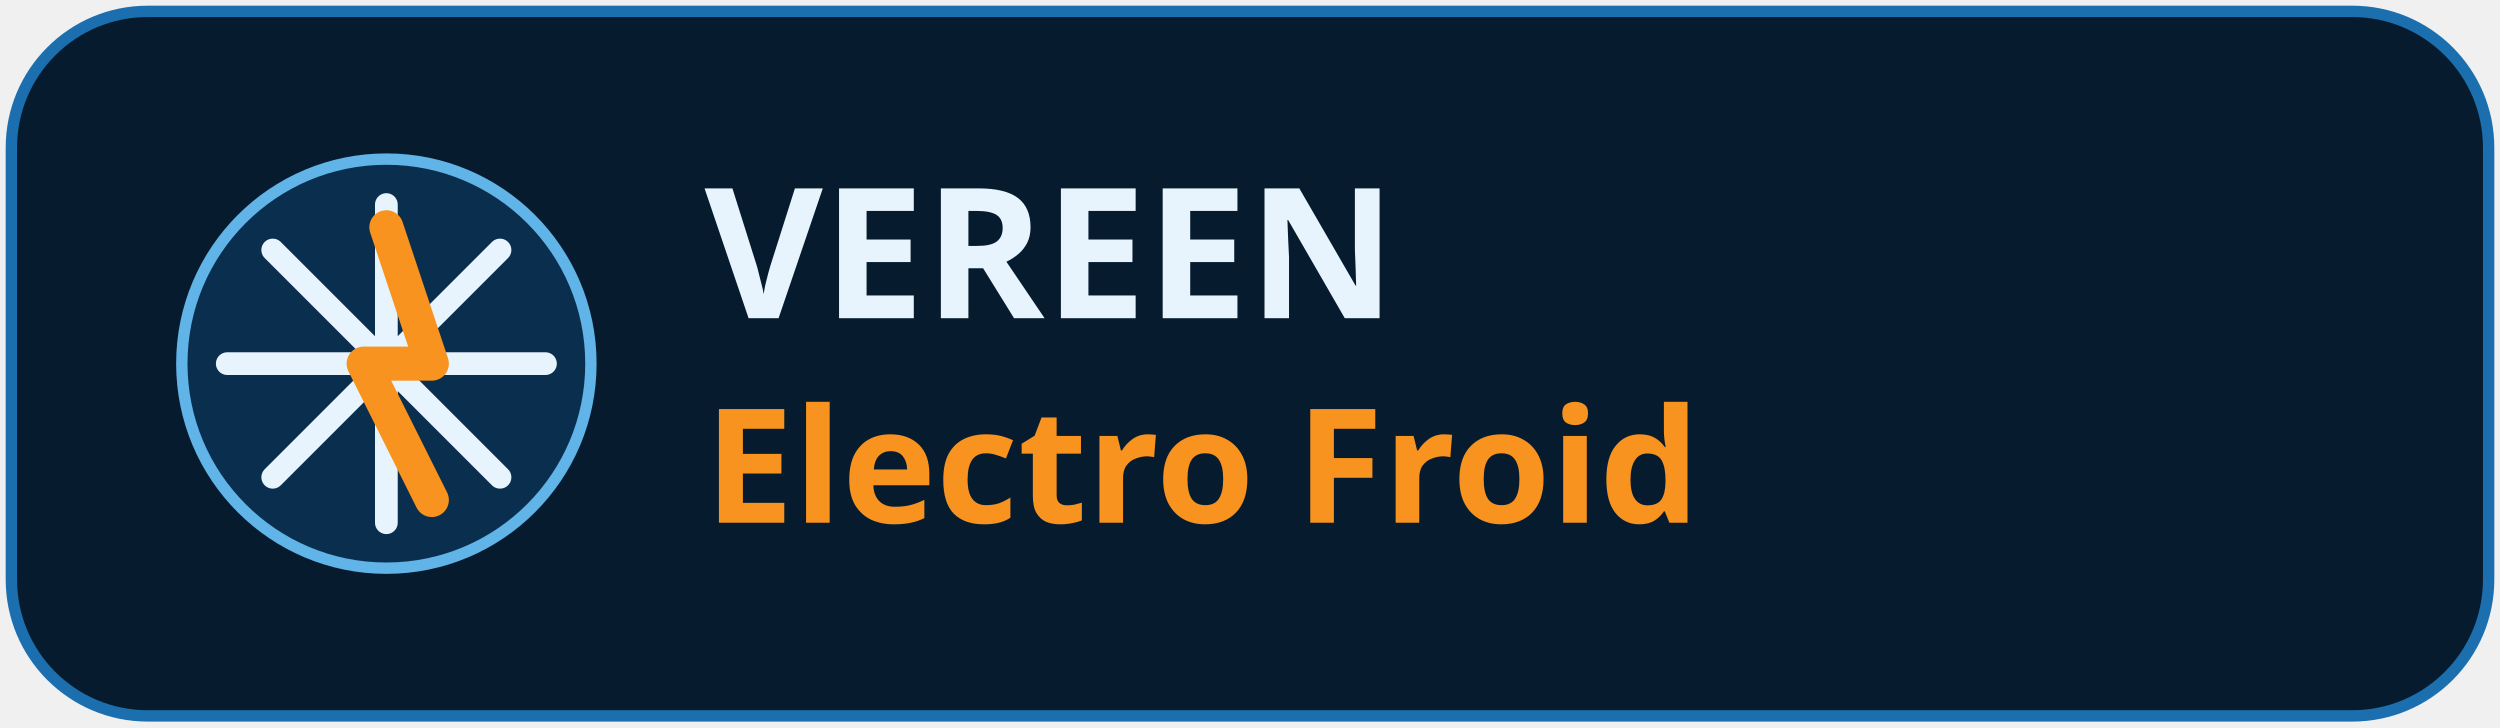
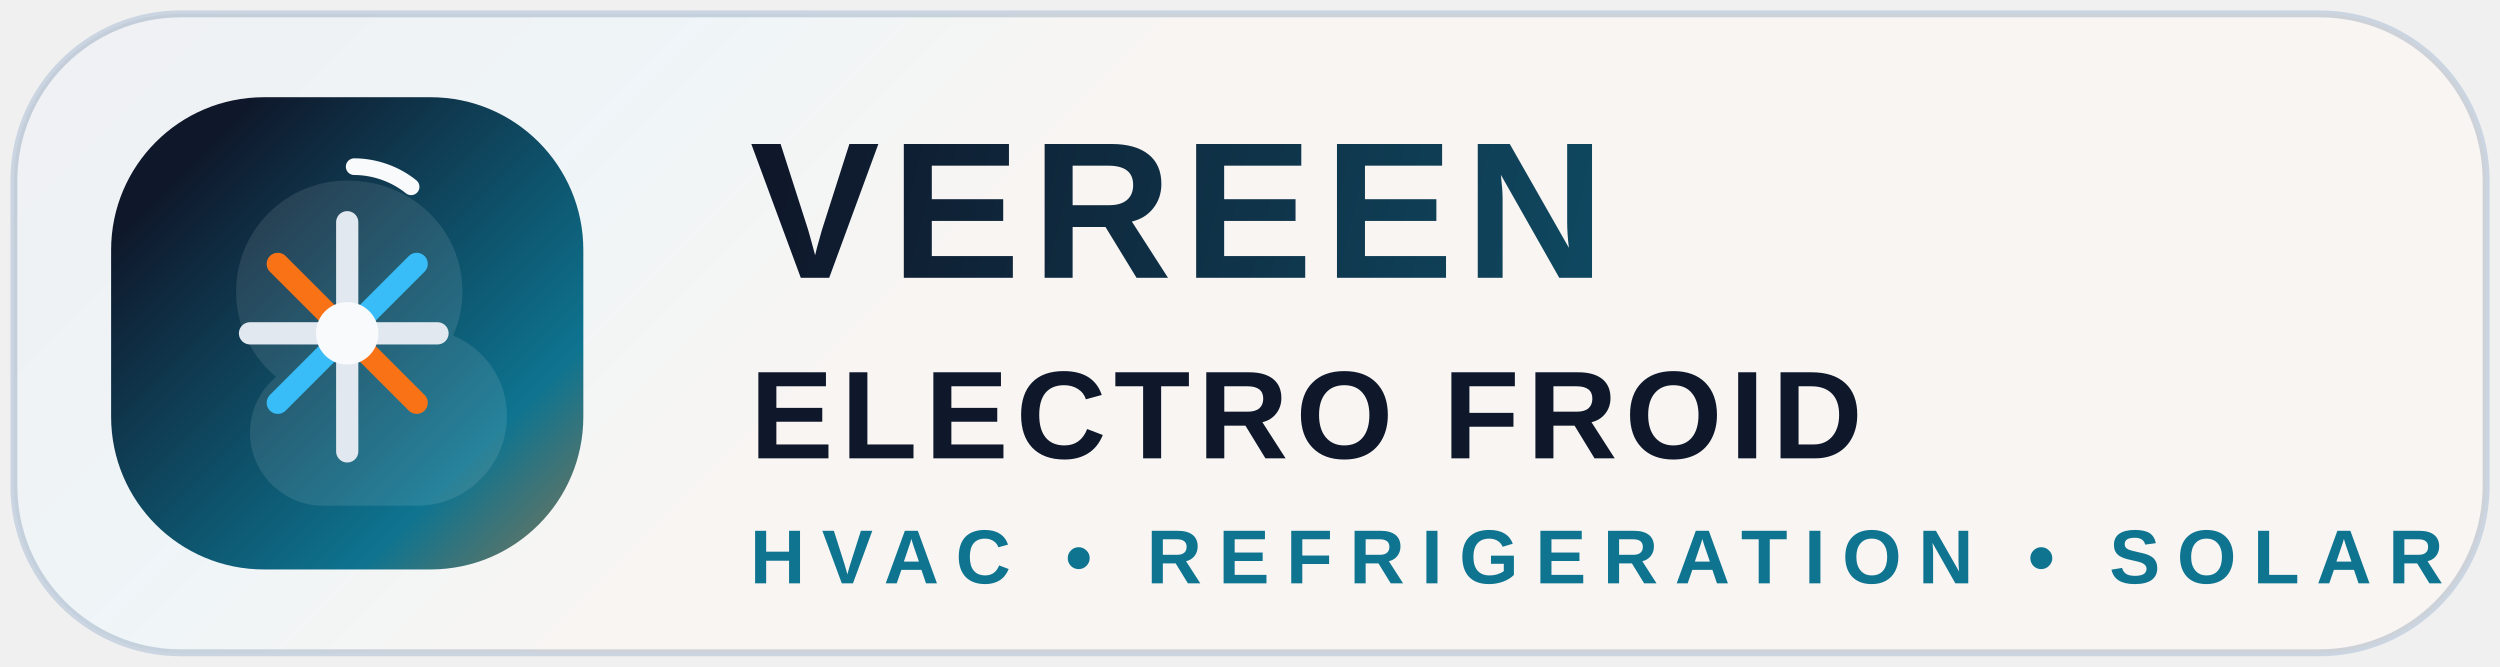
- <svg xmlns="http://www.w3.org/2000/svg" width="220" height="64" viewBox="0 0 220 64" fill="none">
-   <rect x="1" y="1" width="218" height="62" rx="12" fill="#061B2E" stroke="#1B6FAE" />
-   <g transform="translate(14,12)">
-     <circle cx="20" cy="20" r="18" fill="#0A2E4D" stroke="#61B4E8" />
-     <path d="M20 6V34M6 20H34M10 10L30 30M30 10L10 30" stroke="#E8F4FD" stroke-width="2" stroke-linecap="round" />
-     <path d="M20 8L24 20H18L24 32" stroke="#F7931E" stroke-width="3" stroke-linecap="round" stroke-linejoin="round" />
+ <svg xmlns="http://www.w3.org/2000/svg" width="360" height="96" viewBox="0 0 360 96" fill="none" role="img" aria-label="Vereen Electro Froid">
+   <defs>
+     <linearGradient id="brandGrad" x1="10" y1="10" x2="86" y2="86" gradientUnits="userSpaceOnUse">
+       <stop stop-color="#0F172A" />
+       <stop offset="0.55" stop-color="#0E7490" />
+       <stop offset="1" stop-color="#F97316" />
+     </linearGradient>
+     <linearGradient id="wordGrad" x1="112" y1="20" x2="330" y2="72" gradientUnits="userSpaceOnUse">
+       <stop stop-color="#0F172A" />
+       <stop offset="1" stop-color="#0E7490" />
+     </linearGradient>
+   </defs>
+   <rect x="2" y="2" width="356" height="92" rx="24" fill="#F8FAFC" stroke="#CBD5E1" />
+   <rect x="2" y="2" width="356" height="92" rx="24" fill="url(#brandGrad)" opacity="0.04" />
+   <g transform="translate(16,14)">
+     <rect x="0" y="0" width="68" height="68" rx="22" fill="url(#brandGrad)" />
+     <path d="M34 12C25.16 12 18 19.16 18 28C18 32.94 20.24 37.33 23.74 40.28C21.47 42.19 20 45.07 20 48.29C20 54.08 24.75 58.83 30.54 58.83H44.05C51.17 58.83 57 53 57 45.88C57 40.65 53.79 36.19 49.23 34.32C50.09 32.42 50.59 30.31 50.59 28C50.59 19.16 43.44 12 34 12Z" fill="white" fill-opacity="0.10" />
+     <path d="M20 34H47" stroke="#E2E8F0" stroke-width="3.2" stroke-linecap="round" />
+     <path d="M34 18V51" stroke="#E2E8F0" stroke-width="3.2" stroke-linecap="round" />
+     <path d="M24 24L44 44" stroke="#F97316" stroke-width="3.2" stroke-linecap="round" />
+     <path d="M44 24L24 44" stroke="#38BDF8" stroke-width="3.2" stroke-linecap="round" />
+     <path d="M35 10C38 10 41 11.1 43.2 12.9" stroke="#F8FAFC" stroke-width="2.4" stroke-linecap="round" />
+     <circle cx="34" cy="34" r="4.5" fill="#F8FAFC" />
  </g>
-   <text x="62" y="28" fill="#E8F4FD" font-size="16" font-family="DM Sans, sans-serif" font-weight="700">VEREEN</text>
-   <text x="62" y="46" fill="#F7931E" font-size="14" font-family="DM Sans, sans-serif" font-weight="600">Electro Froid</text>
+   <text x="108" y="40" fill="url(#wordGrad)" font-size="28" font-family="DM Sans, Arial, sans-serif" font-weight="800" letter-spacing="1.6">VEREEN</text>
+   <text x="108" y="66" fill="#0F172A" font-size="18" font-family="DM Sans, Arial, sans-serif" font-weight="700" letter-spacing="1.1">ELECTRO FROID</text>
+   <text x="108" y="84" fill="#0E7490" font-size="11" font-family="DM Sans, Arial, sans-serif" font-weight="600" letter-spacing="2.4">HVAC • REFRIGERATION • SOLAR • SERVICE</text>
</svg>
